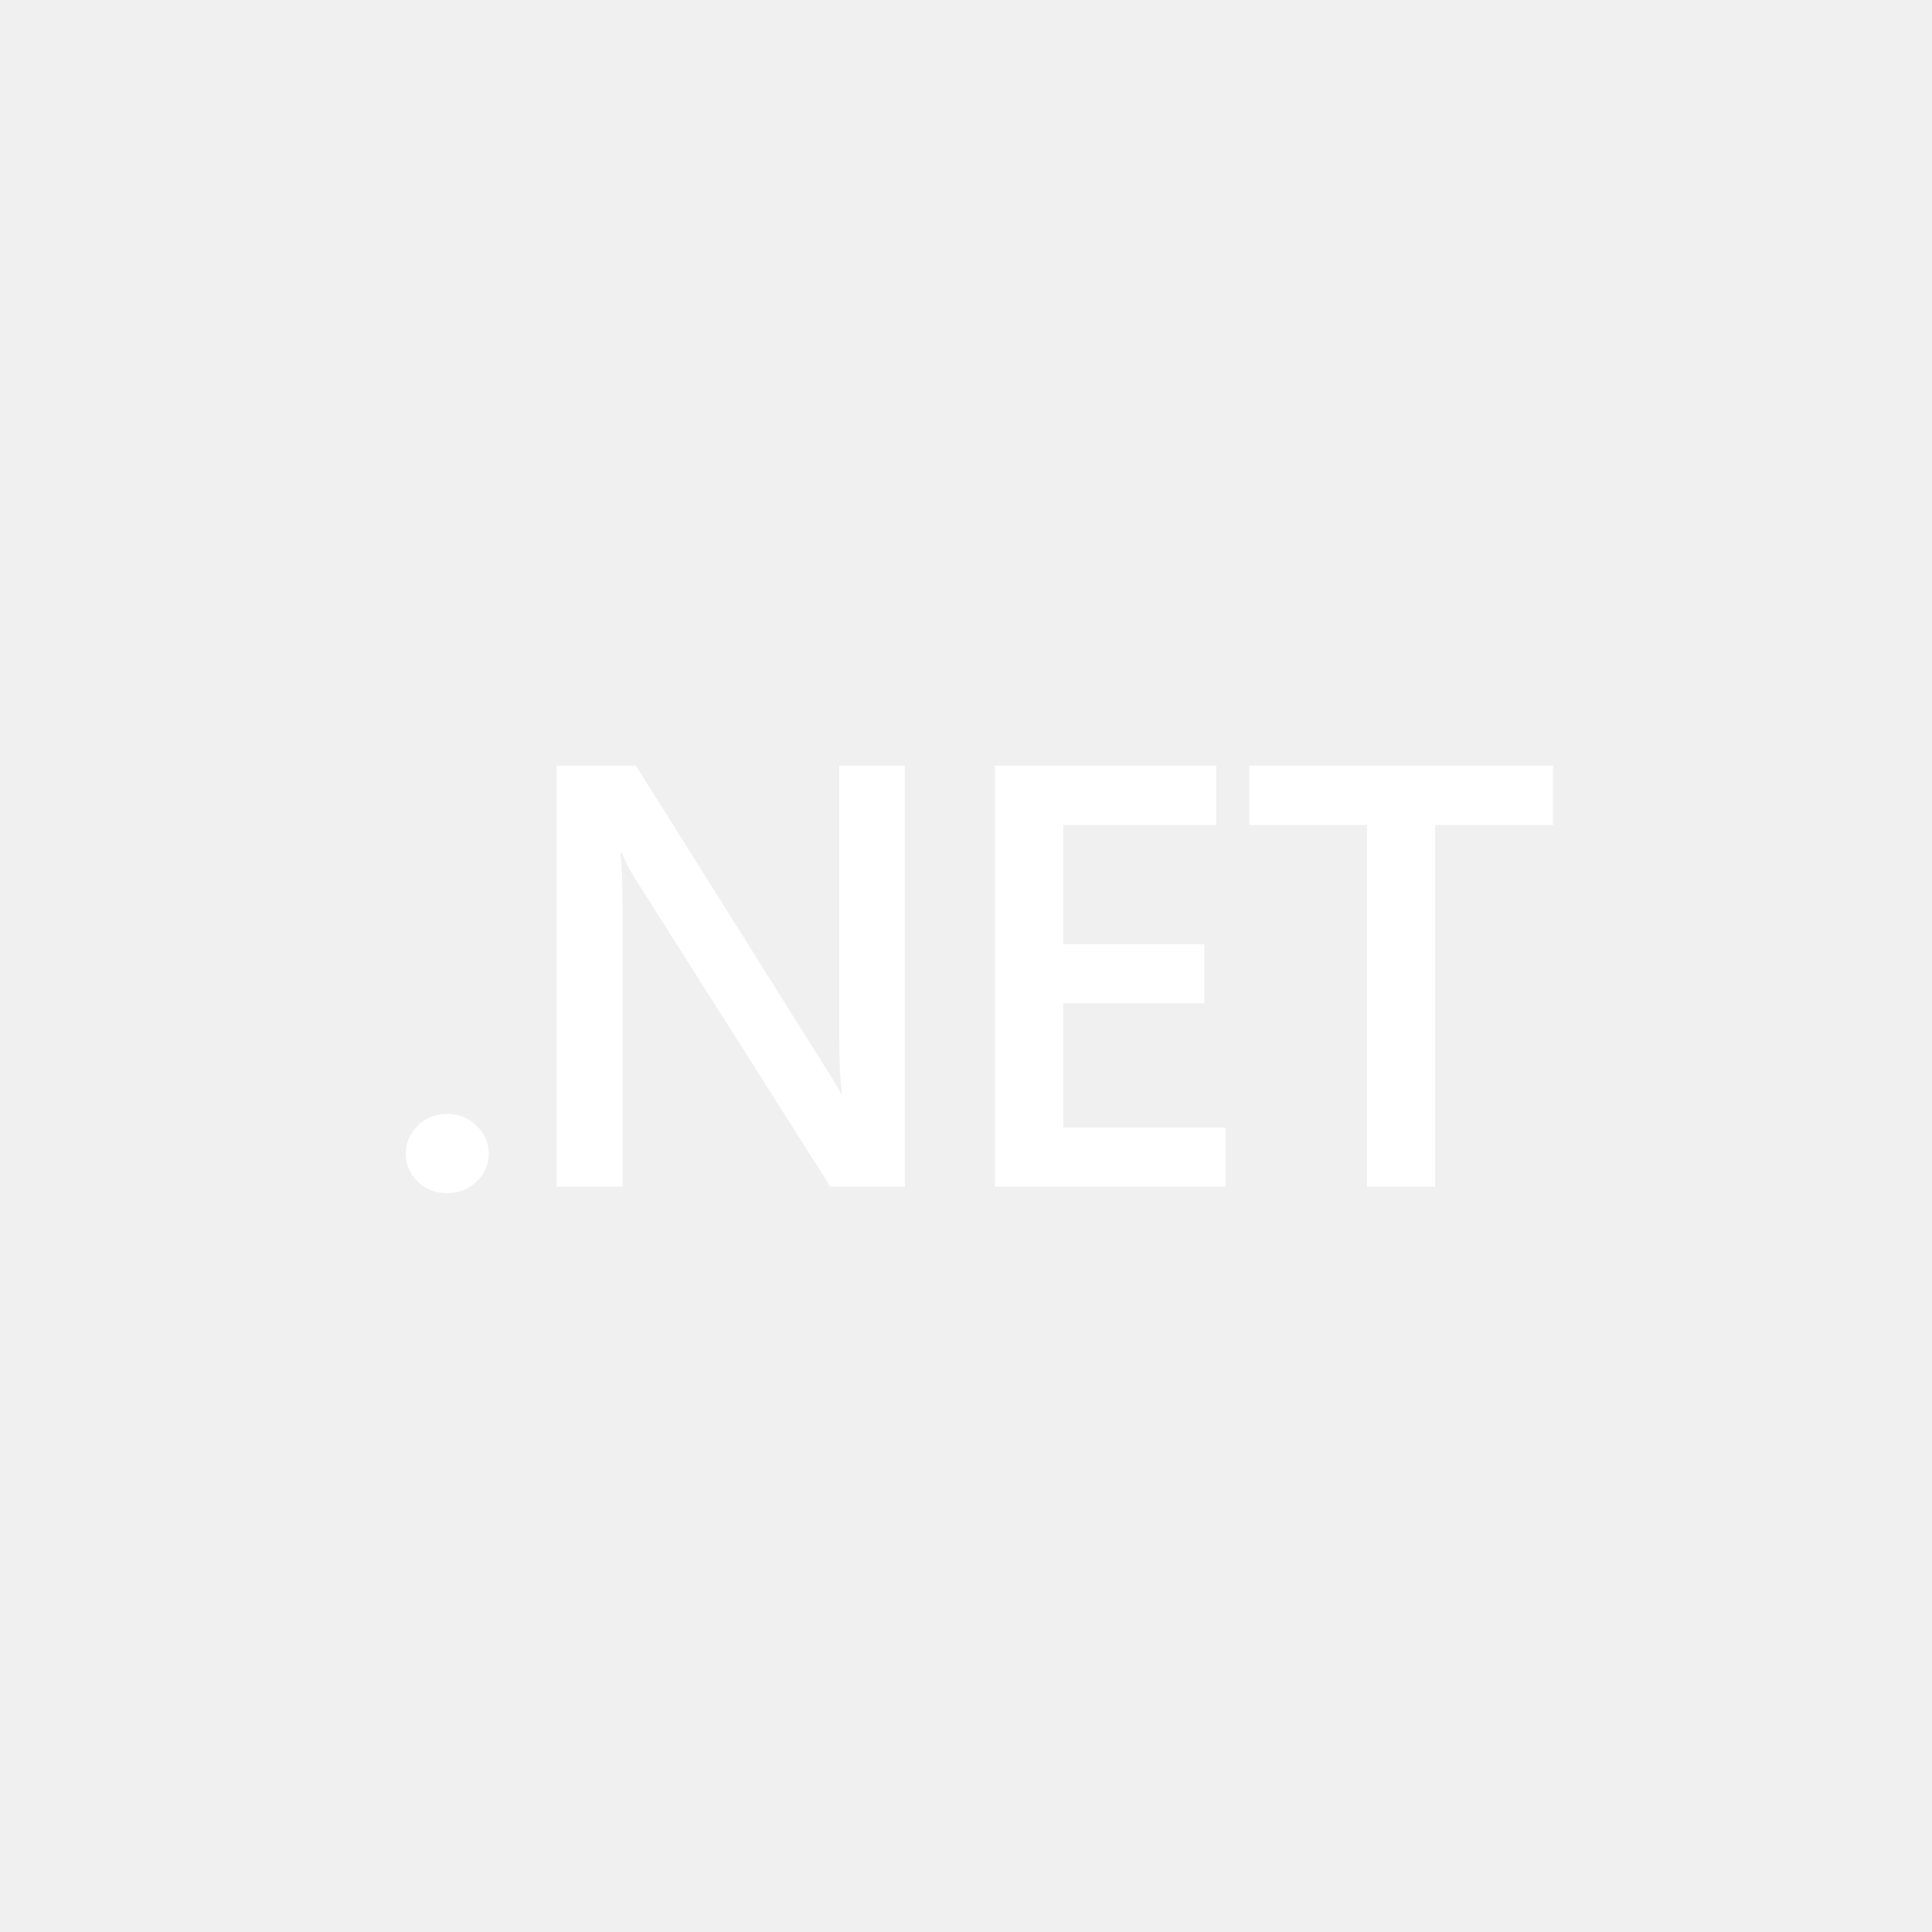
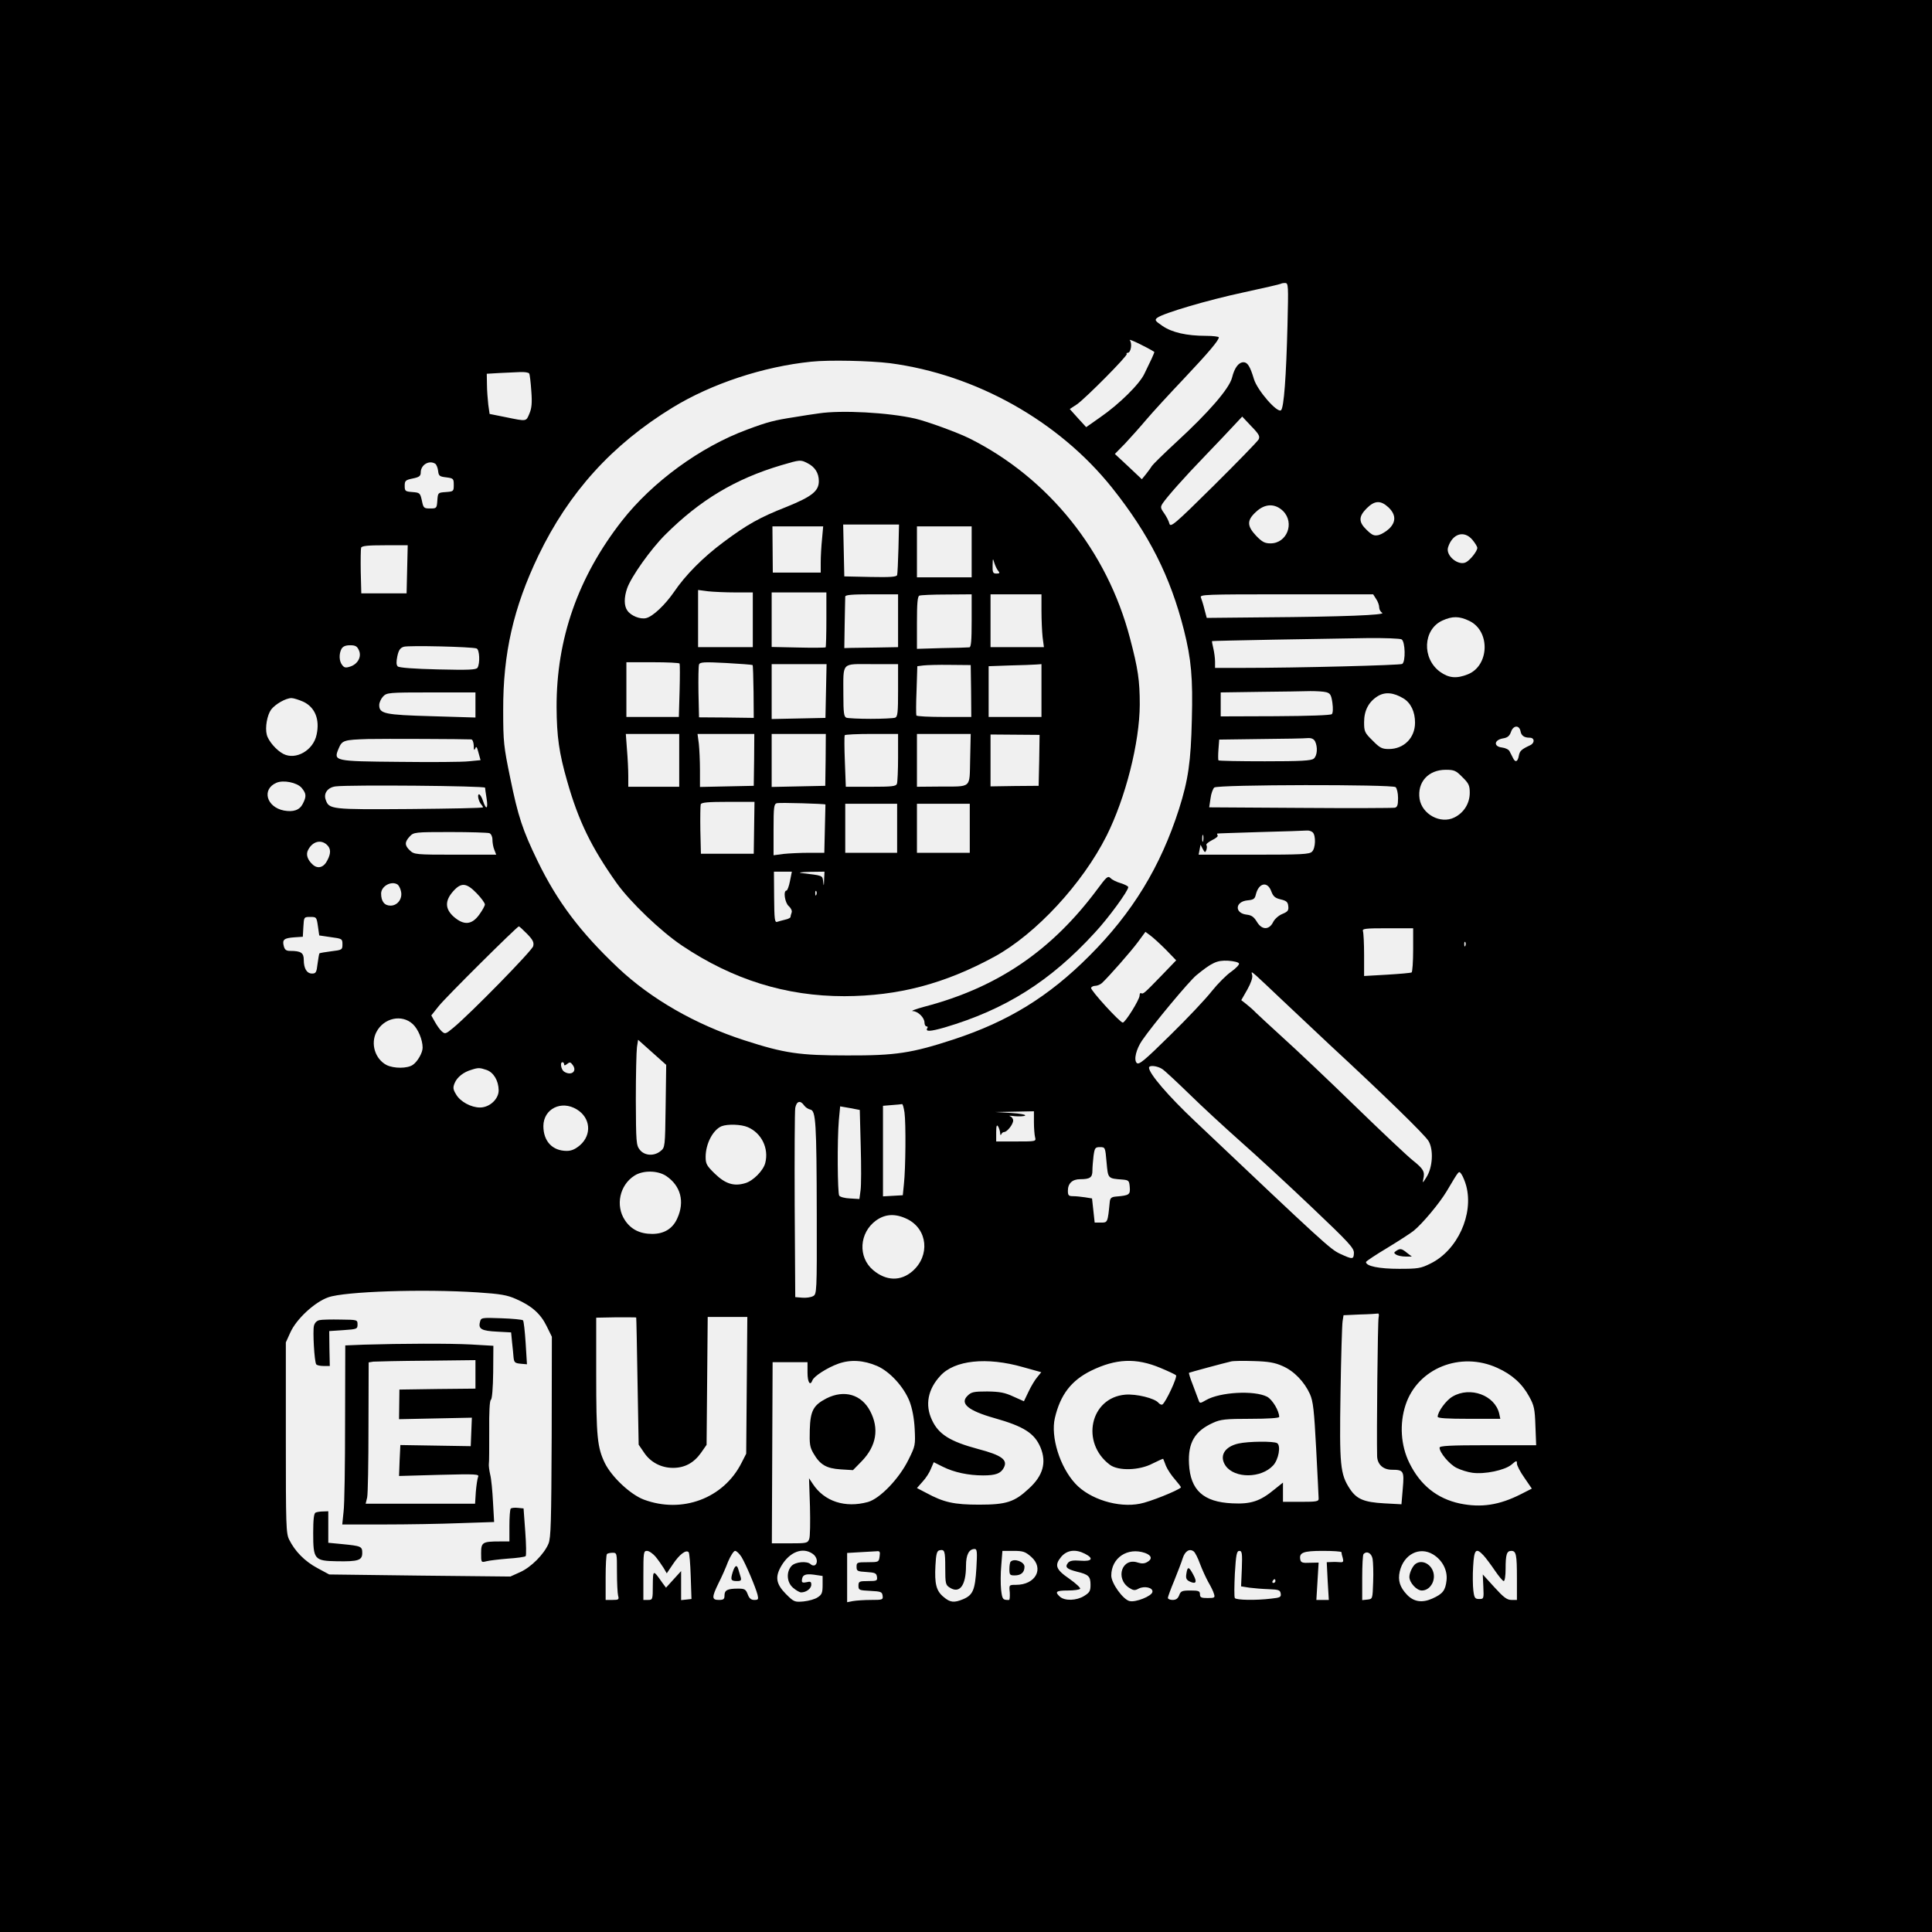
- <svg xmlns="http://www.w3.org/2000/svg" width="456" height="456" viewBox="0 0 456 456" version="1.1" xml:space="preserve" style="fill-rule:evenodd;clip-rule:evenodd;stroke-linejoin:round;stroke-miterlimit:2;">
-   <path d="m 105.5,281.609 c -2.703,0 -5.001,-0.9 -6.893,-2.702 -1.892,-1.848 -2.838,-4.042 -2.838,-6.582 0,-2.587 0.946,-4.804 2.838,-6.652 1.892,-1.848 4.19,-2.772 6.893,-2.772 2.748,0 5.068,0.924 6.96,2.772 1.937,1.848 2.906,4.064 2.906,6.652 0,2.54 -0.968,4.734 -2.906,6.582 -1.892,1.802 -4.212,2.702 -6.96,2.702 z" style="fill:#ffffff;fill-rule:nonzero;stroke-width:0.838" />
-   <path d="M 213.561,280.084 H 195.99 L 149.7,207.054 c -1.171,-1.848 -2.14,-3.765 -2.906,-5.751 h -0.406 c 0.361,2.125 0.541,6.675 0.541,13.65 v 65.132 h -15.543 v -99.36 h 18.719 l 44.737,71.298 c 1.892,2.957 3.109,4.989 3.649,6.098 h 0.27 c -0.45,-2.632 -0.676,-7.09 -0.676,-13.373 v -64.023 h 15.476 z" style="fill:#ffffff;fill-rule:nonzero;stroke-width:0.838" />
-   <path d="m 289.251,280.084 h -54.401 v -99.36 h 52.238 v 13.997 h -36.154 v 28.131 h 33.316 v 13.927 h -33.316 v 29.378 h 38.316 z" style="fill:#ffffff;fill-rule:nonzero;stroke-width:0.838" />
-   <path d="M 366.565,194.721 H 338.722 v 85.363 h -16.084 v -85.363 h -27.775 v -13.997 h 71.701 z" style="fill:#ffffff;fill-rule:nonzero;stroke-width:0.838" />
+ <svg xmlns="http://www.w3.org/2000/svg" version="1.0" width="1365.333" height="1365.333" viewBox="0 0 1024 1024">
+   <path d="M0 512v512h1024V0H0zm682.4-339.8c-.7 27.8-1.9 43.7-3.4 45.2-1.9 1.8-12.6-10.5-14.4-16.5-2-6.7-3.4-8.9-5.5-8.9-2.6 0-4.8 2.9-6.1 8.2-1.5 5.8-12.4 18.4-29.6 34.2-6.5 6-12.3 11.7-12.9 12.6-.5.9-2 2.9-3.1 4.3l-2.2 2.7-7.1-6.7-7.2-6.7 5.4-5.5c2.9-3.1 8-8.8 11.2-12.6 3.3-3.9 12.2-13.6 19.8-21.6 13.4-14.2 18.7-20.5 18.7-22.1 0-.4-3.1-.8-6.8-.8-10.3 0-18-1.8-23-5.2-4.1-2.8-4.3-3.2-2.8-4.4 3.5-2.5 26.5-9.3 45.6-13.4 10.7-2.3 19.7-4.4 19.9-4.6s1.2-.4 2.2-.4c1.8 0 1.8 1.2 1.3 22.2m-70.6 14.3c.1.1-.5 1.7-1.4 3.6s-2.6 5.4-3.8 7.9c-2.5 5.5-13.5 16.3-23.5 23.2l-7.4 5.2-4.4-4.8-4.3-4.8 3.8-2.5c4.6-3.2 27.2-26 26.4-26.7-.3-.3-.1-.6.5-.6 1.7 0 2.5-5 1.1-6.7-.8-1.1 9.2 3.8 13 6.2m-140.1 6c45.5 6 89.4 30.6 117.7 66 19.6 24.6 30.9 47 38.1 75.4 3.9 15.5 4.8 25.5 4.2 47.5-.5 22.2-1.9 32-6.8 47.4-9.8 30.6-24.7 55-47.4 77.7-21.6 21.7-43.1 34.9-72 44.4-22.3 7.3-30.8 8.6-56.5 8.5-25.2 0-33.1-1.1-54.4-8-26-8.4-49.5-21.9-67-38.4-20-18.9-32.2-35.1-42.6-56.5-8-16.5-10.4-23.7-14.6-44.3-3.4-16.5-3.7-18.9-3.7-35.7-.1-30.1 5.4-54.4 18.7-82.1 16.1-33.4 38.9-58.7 71.1-78.4 20.6-12.6 48-21.7 73.5-24.3 9.5-1 31.2-.5 41.7.8M280.5 198c.3.5.8 4.7 1.1 9.2.5 6.4.2 9.2-1 12-1.8 4.3-1.3 4.2-12.6 1.9l-8.5-1.7-.7-4.9c-.3-2.8-.7-7.6-.7-10.7l-.1-5.7 6.8-.4c3.7-.2 8.6-.4 10.9-.5s4.5.2 4.8.8m386.6 34.9c-.6 1.1-11.3 12.1-23.8 24.5-20.9 20.7-22.9 22.3-23.5 20.1-.3-1.3-1.6-3.8-2.8-5.5-2-2.8-2-3.3-.7-5.3 2.4-3.5 11.1-13.4 22.6-25.3 5.8-6 12.6-13.2 15-15.8l4.5-4.8 4.8 5.1c4.1 4.2 4.7 5.4 3.9 7m-436.4 12.9c.6.4 1.3 2.1 1.5 3.7.3 2.7.7 3.1 4.3 3.5 3.8.5 4 .7 4 4 0 3.4-.1 3.5-4.2 3.8-4.2.3-4.2.3-4.5 4.5-.3 4.1-.4 4.2-3.8 4.2-3.3 0-3.6-.2-4.4-4.2-.9-4-1.1-4.2-5-4.5-3.8-.3-4.1-.5-4.1-3.3 0-2.7.4-3.1 4.3-3.9 3.4-.7 4.2-1.3 4.2-3.2 0-4 4.4-6.7 7.7-4.6m505.2 23.1c4 3.8 4.1 7.7.4 11.3-1.6 1.5-4.1 3-5.6 3.4-2.4.5-3.4.1-6.3-2.7-4.4-4.2-4.4-7.1 0-11.5 4.2-4.2 7.4-4.3 11.5-.5m-55.8 2c6.2 6.3 2 17.1-6.7 17.1-3 0-4.4-.7-7.6-4-4.9-5.2-5-8.2-.2-12.6 4.8-4.6 10.2-4.7 14.5-.5m100.3 15.2c1.4 1.7 2.6 3.6 2.6 4.3 0 1.7-3.7 6.4-6 7.6-4 2.1-10.9-3.5-9.5-7.9 2.3-7.3 8.5-9.2 12.9-4m-564.6 15.6-.3 12.8h-24l-.3-11.4c-.1-6.3 0-12.1.2-12.8.4-1 3.6-1.3 12.6-1.3h12.1zm513.6 15.8c.9 1.3 1.6 3.3 1.6 4.4s.7 2.4 1.6 2.9c2.1 1.2-21.1 2.1-62.5 2.4l-30.5.3-1.2-4.5c-.6-2.5-1.5-5.3-1.9-6.3-.7-1.6 1.9-1.7 45.3-1.7h46zm49.4 11.6c11.2 5.4 10.6 23.7-.8 28.3-6 2.4-10.1 2-14.7-1.3-9.8-7.1-9.1-22.5 1.2-27.2 5.3-2.4 8.9-2.4 14.3.2m-35.9 9.8c1.9 1.2 2.2 11.8.3 13-1.2.7-55.2 2.1-84.9 2.1H644v-3.3c0-1.7-.4-4.9-.9-7-.5-2-.8-3.8-.7-3.9.1-.2 59.5-1.3 82.1-1.6 9.4-.1 17.7.2 18.4.7m-552.7 5.7c1.6 3.4-.5 7.4-4.6 8.7-2.4.8-3.2.6-4.3-.9-1.6-2.1-1.7-5.8-.3-8.5.8-1.3 2.1-1.9 4.6-1.9 2.7 0 3.7.5 4.6 2.6m62.4-.9c1.6.6 1.9 7.9.5 10.2-.7 1.1-4.5 1.3-21 .9-12.8-.3-20.6-.9-21.3-1.6-.8-.8-.8-2.5-.2-5.4.7-3.2 1.5-4.4 3.4-5 2.6-.8 36.2 0 38.6.9M703 366.9c2.1.6 2.6 1.5 3.2 5.6.4 3 .3 5.4-.3 6s-12.1 1-29.9 1.1l-29 .1V367l20.8-.3c11.4-.1 23.4-.3 26.7-.4 3.3 0 7.1.2 8.5.6m-451 6.8v6.6l-23.2-.7c-24.9-.7-27.8-1.3-27.8-5.9 0-1.3.9-3.3 2-4.5 2-2.1 2.7-2.2 25.5-2.2H252zm491.9-3.5c3.9 2.4 6.1 7.1 6.1 12.8 0 8.1-5.9 14-13.9 14-3.6 0-4.8-.6-8.6-4.5-4.2-4.1-4.5-4.8-4.5-9.7q0-9.3 7.2-13.8c3.9-2.4 8.4-2 13.7 1.2m-583.2 1.7c6.2 2.9 8.9 9.3 7.1 17.5-1.7 8.3-11 13.6-17.6 10.2-3.7-1.9-8-6.9-8.8-10.2-1-3.8.2-10.4 2.3-13.3 2.2-2.9 7.8-6.1 10.8-6.1 1.1 0 3.9.9 6.2 1.9m645.2 15.6c.4 2.4 1.9 3.5 4.9 3.5 2.6 0 2.8 2.8.2 4-4.7 2.2-5.5 3-6 5.6-.6 3.3-1.9 3.7-3.1 1.1-.5-.9-1.3-2.5-1.8-3.5-.4-.9-2.2-1.8-4-2-4.5-.5-4.3-3.9.3-4.8 2.7-.4 3.7-1.3 4.5-3.6 1.2-3.4 4.3-3.6 5-.3m-556.1 4.4c.7.1 1.2 1.5 1.3 3.3 0 2.4.2 2.8.8 1.5.5-1.4.9-.9 1.7 2.2l1.1 4-6.2.6c-3.4.4-20 .5-36.8.3-34.9-.3-35-.4-32.2-7.1 1.8-4.3 2.7-4.6 15.5-5 8.4-.2 51.4 0 54.8.2m447.2 1c1.5 3 1.2 7.7-.7 9.2-1.3 1.1-6.8 1.4-25.9 1.4-13.3 0-24.4-.2-24.6-.5s-.2-2.9 0-5.7l.4-5.3 22.1-.3c12.2-.1 23.4-.3 24.9-.5 1.8-.1 3.1.4 3.8 1.7m78.1 19c3.4 3.3 3.9 4.5 3.9 8.3 0 5.6-3.1 10.6-8.2 13.1-7.3 3.6-17.1-1.7-18.4-9.9-1.3-8.8 4.6-15.4 13.9-15.4 4.4 0 5.4.4 8.8 3.9m-615.3 5.6c2.6 3.1 2.7 4.6.7 8.5-1.7 3.4-5 4.5-10 3.6-9.3-1.8-11.9-11.3-4-14.7 3.6-1.6 10.8-.2 13.3 2.6m97.3 0c0 .5.4 3.1.8 5.7.9 5.6-.2 6.4-1.9 1.3-.6-1.9-1.6-3.5-2.1-3.5-1.1 0-.2 3.9 1.2 5.4.5.6.9 1.2.9 1.5 0 .4-17.4.7-38.8.9-42 .3-42.8.2-44.6-5-1.2-3.4 1.2-6.5 5.3-7 7.2-.9 79.1-.3 79.2.7m482.6-.3c.7.6 1.3 3.2 1.3 5.8 0 3.7-.4 4.8-1.7 5.1-1 .2-23.5.3-50.1.1l-48.3-.3.7-4.7c.3-2.6 1.3-5.2 2-5.8 2-1.6 94.3-1.7 96.1-.2m-43.9 24c1.7 1.7 1.5 8.4-.4 10.2-1.3 1.4-5.5 1.6-30.8 1.6h-29.3l.5-2.6.5-2.7 1.2 2.3c1.1 2 1.3 2 1.9.5.3-.9.4-2.1 0-2.6-.3-.5 1.1-1.6 3-2.6 1.9-.9 3.3-2 3-2.5-.3-.4-.4-.9-.2-1s10.4-.4 22.8-.8c12.4-.3 23.4-.7 24.6-.8 1.1-.1 2.5.3 3.2 1m-436.4.4c.9.4 1.6 1.8 1.6 3.4s.4 4 1 5.4l1 2.6h-21.7c-20.9 0-21.8-.1-24-2.2-2.9-2.7-2.9-4.5-.1-7.5 2.1-2.2 2.6-2.3 21.4-2.3 10.6 0 19.9.3 20.8.6m378.3 4.1c-.3 1-.5.4-.5-1.2 0-1.7.2-2.4.5-1.8.2.7.2 2.1 0 3m-464.5 2c2.2 2 2.3 4.5.3 8.3-1.9 3.8-5 4.7-7.7 2.3-2.8-2.5-3.8-5.4-2.5-7.8 2.3-4.5 6.7-5.7 9.9-2.8m37.5 21.1c.6.4 1.5 2 1.8 3.5 1 3.9-1.7 7.7-5.5 7.7-3.2 0-5-2.2-5-6.4 0-3.9 5.4-6.9 8.7-4.8m42 4.7c2.4 2.5 4.3 5.1 4.3 5.9 0 .7-1.4 3.2-3 5.4-3.9 5.4-8.1 5.8-13.5 1.1-4.6-4.1-4.8-8.4-.4-13.4 4.3-4.9 7.1-4.7 12.6 1m421.1-1.1c1 2.7 2 3.6 5 4.3s3.8 1.4 4 3.5c.3 2.3-.2 3-3.1 4.2-2 .8-4.1 2.7-4.9 4.3-2.1 4.3-6 4.3-8.6-.1-1.6-2.6-2.8-3.5-5.3-3.8-6.7-.7-6.4-7 .4-7.6 3.1-.3 3.8-.8 4.3-3 1.5-6.3 6.2-7.3 8.2-1.8m-505.3 18.5.7 4.9 6.1.9c6 .8 6.2.9 6.2 3.8s-.2 3-5.9 3.7c-3.2.4-6.1.9-6.3 1.1-.2.3-.6 2.7-1 5.6-.5 4.5-.9 5.1-2.9 5.1-2.8 0-4.4-2.7-4.4-7.3 0-3.7-1.5-4.7-7.2-4.7-2.1 0-2.9-.6-3.4-2.6-.9-3.4.2-4.2 5.6-4.6l4.5-.3.3-5.3c.3-5.2.3-5.2 3.7-5.2 3.2 0 3.3.1 4 4.9m110.9 4.1c3.1 3.2 3.7 4.5 3.2 6.5-.6 2.4-33.3 35.8-42.4 43.3-4 3.3-4.3 3.4-6.1 1.8-1-.9-2.6-3.2-3.6-5l-1.9-3.4 3.9-4.9c3.6-4.6 41.5-42.2 42.5-42.3.3 0 2.2 1.8 4.4 4m469.6 8.4c0 6.3-.4 11.7-.8 12-.5.3-6.4.8-13 1.2l-12.2.7v-11.1c0-6.1-.3-11.7-.6-12.6-.5-1.4 1-1.6 13-1.6H749zm-131 0 5.4 5.6-7.9 8.2c-9.2 9.5-9.6 9.8-10.7 9.2-.4-.3-.8.3-.8 1.3 0 2.1-7.6 14.3-8.9 14.3-1.5 0-17.2-17.2-16.8-18.4.2-.6 1.2-1.1 2.3-1.1 1 0 2.6-.7 3.5-1.5 3.9-3.7 15.5-16.9 19.1-21.8l3.9-5.3 2.7 2c1.5 1.1 5.2 4.5 8.2 7.5m158.7-2.2c-.3.8-.6.5-.6-.6-.1-1.1.2-1.7.5-1.3.3.3.4 1.2.1 1.9m-120 9.5c.2.6-1.6 2.5-4.1 4.3-2.5 1.7-7.1 6.3-10.3 10.3-3.1 4-13 14.5-22 23.3-13.9 13.7-16.6 15.9-17.8 14.8-1.7-1.7-.3-7.3 2.8-11.9 5.9-8.6 25-31.5 28.8-34.6 8.2-6.7 10.9-8 16.8-7.7 3 .2 5.6.8 5.8 1.5m22.3 18.8c5.8 5.5 17.3 16.3 25.5 24 29.6 27.4 50.6 47.9 52.6 51.2 2.8 4.5 2.3 14.1-1.1 19.3-2 3.2-2.1 3.3-1.6.8.9-3.8 0-5.3-5.5-9.7-2.7-2.1-16.5-15.1-30.6-28.8-14.2-13.8-31.4-30.1-38.3-36.3-6.9-6.3-13.4-12.3-14.5-13.4-1.1-1.2-3.3-3.1-4.8-4.3l-2.8-2.2 3.2-5.6c1.9-3.4 2.9-6.3 2.6-7.6-.6-2.1-.5-2 2.1.2 1.5 1.3 7.4 6.9 13.2 12.4m-460.2 13.3c2.8 2.6 5.2 8.3 5.2 12.5 0 2.7-2.7 7.4-5.2 9.1-2.9 2-10 2-13.9.1-6.1-3.2-8.6-11.3-5.4-17.5 3.9-7.5 13.5-9.6 19.3-4.2m134 43.5c-.3 21.6-.3 21.9-2.7 23.8-3.4 2.8-8.5 2.5-11-.7-1.9-2.4-2-4-2.1-26.5 0-13.1.3-25.7.6-27.9l.6-3.9 7.5 6.7 7.4 6.6zM299 564.1c0 .8.5.7 1.6-.2 1.4-1.1 1.8-1 2.9.5 2.6 3.4-.7 6-4.5 3.6-1.6-1-2.3-5-.9-5 .5 0 .9.5.9 1.1m317 2.5c1.4.9 7.9 7 14.5 13.4 6.6 6.5 18.8 17.7 27 25 8.3 7.3 25.2 22.9 37.6 34.7 19.8 18.8 22.6 21.8 22.5 24.4-.1 3.5-.7 3.5-7.4.4-5.1-2.4-8.3-5.3-76.9-70.3-14.1-13.3-24.3-25.2-24.3-28.3 0-1.5 4.4-1 7 .7m-358.1.5c3.7 1.3 6.3 5.6 6.4 10.7.1 4.6-4.7 9.2-9.9 9.2-4.7 0-10.5-3.1-12.7-7-1.6-2.6-1.7-3.6-.7-6 1.3-3.1 4.7-5.8 8.9-7 3.7-1.2 4.4-1.1 8 .1m168.3 18.8c.7 1 2.2 2 3.3 2.2 2.9.6 3.3 6.6 3.4 55.6.1 41.5 0 42.3-2 43.3-1.1.6-3.7 1-5.7.8l-3.7-.3-.3-48.5c-.1-26.7 0-50 .3-51.8.7-3.6 2.7-4.2 4.7-1.3m53.2 3.7c.8 5.8.6 29.8-.3 37.9l-.6 6-5.2.3-5.3.3v-48l4.8-.4c2.6-.2 5-.4 5.3-.5.4-.1.9 1.9 1.3 4.4M305.7 588c7.3 4.4 8.1 13.4 1.7 19-2.5 2.1-4.5 3-7 3-7.6 0-12.4-5.1-12.4-13.2.1-9.1 9.5-13.8 17.7-8.8m150.5 19.4c.3 10.5.3 21.1-.1 23.6l-.6 4.5-5-.3c-2.7-.1-5.3-.8-5.7-1.5-.9-1.4-1.1-29.4-.2-39.9l.7-7.4 5.2.9 5.2 1zm91.8-12.7c0 3.2.3 6.8.6 8 .6 2.3.5 2.3-10 2.3H528v-4.8c0-3.4.3-4.3 1-3.2.5.8 1 2.4 1.1 3.5 0 1.1.3 1.4.6.7.2-.6.9-1.2 1.5-1.2 1.6 0 4.8-4.1 4.8-6.1 0-1-.8-2-1.7-2.3-1-.3.1-.3 2.5 0 2.4.2 4.9.1 5.5-.3.7-.5-2.6-1.1-7.3-1.4l-8.5-.5 10.3-.2 10.2-.2zm-151.7 2.7c7.3 3.1 11.3 11.2 9.3 19-1 4-6.4 9.5-10.6 10.7-6 1.8-10.5.4-16.1-5-4.3-4.2-4.9-5.2-4.9-8.9 0-7 3.9-14.4 8.5-16.3 3.2-1.2 10.3-1 13.8.5M586.5 616c.8 8.8.6 8.6 8.5 9.2 3.3.3 3.5.6 3.8 4 .3 4-.2 4.4-7.3 5-2.4.2-3.1.8-3.3 2.8-1.1 11.1-1.1 11-4.7 11h-3.3l-.7-6.4-.7-6.4-3.7-.6c-2-.3-4.8-.6-6.3-.6-2.4 0-2.8-.4-2.8-2.9 0-3.9 2.4-6.1 6.5-6.1 5.2 0 6.5-.9 6.5-4.5 0-1.8.3-5.3.6-7.9.6-4.2.9-4.6 3.4-4.6 2.8 0 2.8.1 3.5 8m-233.4 7.3c7.7 5.2 9.9 13.6 5.9 22.4-2.4 5.5-7 8.3-13.3 8.3-6.5 0-11.3-2.4-14.5-7.3-5.1-7.7-2.8-18.6 5.1-23.6 4.5-2.9 12.3-2.8 16.8.2m424 5.1c4.1 15.2-4.6 34.3-18.9 41.3-5.2 2.6-6.7 2.8-16.7 2.8-10.5 0-17.5-1.4-17.5-3.6 0-.4 5.1-3.8 11.3-7.5 6.1-3.7 12.4-7.8 13.9-9 4.8-3.9 13.7-14.6 17.5-20.9 7.1-11.9 6.4-11.1 8-9 .7 1.1 1.8 3.7 2.4 5.9M481 646.2c10.7 5.4 12 19.3 2.7 27.5-6.3 5.5-14 5.3-20.9-.5-8.2-6.9-7.4-19.8 1.5-26.3 5-3.6 10.4-3.8 16.7-.7M253.2 685c12.1.8 15.6 1.4 20.3 3.5 8.3 3.6 13 7.8 16.2 14.3l2.8 5.7-.1 53c-.2 45.2-.4 53.6-1.7 56.7-2.3 5.5-9.2 12.5-15.1 15.1l-5.1 2.3-48-.5-48-.6-6.3-3.4c-6.7-3.6-11.8-8.8-14.9-15-1.7-3.3-1.8-7.3-1.8-54.1v-50.5l2.4-5.3c3.2-7.1 12.9-16.1 20.1-18.6 8.7-3.1 50.2-4.5 79.2-2.6m477.5 13.2c-.5 1.9-1.1 62.7-.8 73.5.1 4.5 3.2 7.3 7.9 7.3 6.2 0 6.5.7 5.7 10l-.7 8.3-9.2-.5c-10.6-.6-14.5-2.2-18.1-7.6-5.2-7.9-5.6-12.5-5-50.7.3-19.3.8-36.4 1.1-38.2l.5-3.2 8.7-.4c4.8-.1 9.1-.4 9.6-.5.4-.1.6.8.3 2m-393.5.1c.1.1.4 15.3.7 33.8l.6 33.6 2.8 4.1c3.4 5.2 9.1 8.2 15.4 8.2 6.2 0 11-2.6 14.8-7.9l3-4.3.3-33.9.3-33.9h21l-.3 36.2-.3 36.3-2.5 4.9c-9.5 18.8-31.5 27-51.8 19.4-7.1-2.7-16.9-11.9-20.6-19.3-4-8.3-4.6-13.9-4.6-47.1v-30l10.5-.2c5.8 0 10.6 0 10.7.1M464.9 724c6.7 2.9 14.2 11.1 17.2 18.8 1.4 3.7 2.4 8.8 2.7 14.5.4 8.6.4 9-3.3 16.4-4.9 10-15.1 20.6-21.5 22.4-12.1 3.3-23.1-.3-29.2-9.6l-2-3 .5 15c.2 8.2.1 16-.4 17.2-.8 2.2-1.4 2.3-10.3 2.3h-9.5l.2-48 .2-48H428v5.5c0 5.2 1.4 7.3 2.6 4.1.8-2.2 7.9-6.7 13.7-8.8 6.4-2.3 13.4-1.9 20.6 1.2m77.3.6 9.7 2.7-2.2 2.7c-1.2 1.4-3.3 4.9-4.6 7.7l-2.4 5-5.6-2.5c-4.5-2.1-7.2-2.6-13.8-2.7-7.3 0-8.5.3-10.5 2.3-4.2 4.1.4 7.9 14.2 11.8 15.6 4.4 21.3 8 24.5 15.6 3.3 8 1.3 15-6.2 21.8-7.6 7.1-11.9 8.5-26.3 8.5-13.4 0-18.8-1.2-28.2-6.3l-4.8-2.5 3-3.4c1.7-1.8 3.7-4.9 4.4-6.8l1.5-3.5 4.8 2.4c6 3 13.6 4.6 21.4 4.6 6.6 0 9.3-1 10.9-4 2.3-4.2-1-6.7-13.6-10-14.9-4-21-7.8-24.5-15.5-3.7-7.9-2.1-16.2 4.5-23.3 7.5-8.3 24.6-10.1 43.8-4.6m72.8.4c4.1 1.7 7.9 3.5 8.3 3.9.9.9-5.5 14.5-7.2 15.5-.5.3-1.4-.1-2.1-.9-2-2.4-11.7-4.8-17.6-4.3-18.6 1.6-23.8 25.5-8.1 37.2 4.5 3.3 15.6 3 22.6-.7 3-1.5 5.5-2.6 5.6-2.5.1.2.8 1.9 1.5 3.8.8 1.9 3 5.2 4.9 7.3 1.8 2.1 3.2 3.9 3 4.1-1.7 1.7-16.7 7.7-21.7 8.6-11.5 2.3-26.7-2.4-34.3-10.7-8.2-8.9-13.1-24.8-10.8-34.7 2.9-12.4 8.7-19.9 19.2-25.1 13.1-6.4 23.8-6.9 36.7-1.5m64.7-1c6.1 2.6 11.6 8.3 14.6 14.9 1.7 3.9 2.2 8.3 3.3 29.1.7 13.5 1.3 25.3 1.3 26.2.1 1.6-1 1.8-9.4 1.8H680v-10.2l-4.5 3.6c-7.6 6.3-12.5 7.9-22.4 7.4-15.3-.7-22.2-7-22.9-20.9-.6-11.2 3-17.4 12.8-21.8 3.9-1.8 6.6-2.1 19.8-2.1 9.2 0 15.2-.4 15.2-1 0-3.2-3.6-9.2-6.4-10.7-6.8-3.5-25-2.5-32.4 1.8-3.1 1.8-3.3 1.8-3.9.1-.3-.9-1.7-4.5-3-8-1.4-3.5-2.3-6.4-2.1-6.6.3-.2 18.7-5.2 22.3-6 1.1-.3 6.5-.4 12-.2 7.7.2 11.2.8 15.2 2.6m113.9 1c7.8 3.5 13.2 8.4 16.9 15.2 2.6 4.7 3 6.5 3.3 15.5l.4 10.3h-25.6c-20 0-25.6.3-25.6 1.3 0 2.6 5.2 8.8 9 10.7 2.2 1.1 6 2.3 8.4 2.6 6.4.9 17.1-1.3 20.7-4.3 2.7-2.3 2.9-2.3 2.9-.6 0 1.1 1.8 4.5 4 7.6l3.9 5.7-5.7 2.9c-11.6 5.9-21.2 7.3-32.4 5-12.1-2.6-21-9.7-26.8-21.5-4.6-9.3-5.3-20.8-2-30.8 6.4-19.4 29.1-28.5 48.6-19.6M501 831c0 8.2.2 9.1 2.3 10.4 5.3 3.5 8.7-1 8.7-11.5 0-5.9 1.6-8.9 4.6-8.9 1.3 0 1.4 1.6.9 10.2-.7 11.5-1.8 14.2-7 16.4-4.8 2-6.9 1.8-10.4-1.2-3.9-3.2-4.8-7-4.3-16.6.3-6.1.8-7.8 2.1-8.1 2.8-.6 3.1.2 3.1 9.3m135-2.2c1.2 3.2 3.2 7.5 4.4 9.7 1.3 2.2 2.7 5 3 6.2.7 2.1.4 2.3-3.3 2.3-3.4 0-4.1-.3-4.1-2s-.7-2-5-2c-4.5 0-5.2.3-6 2.5-.7 1.8-1.7 2.5-3.5 2.5-1.4 0-2.5-.5-2.5-1.1 0-.5 1.5-4.7 3.4-9.2 1.8-4.5 3.9-9.9 4.5-11.9 1.2-3.7 3.6-5.2 5.8-3.5.7.5 2.2 3.4 3.3 6.5M347.4 825c1.4 1.7 3.3 4.4 4.3 6l1.7 2.9 3.3-4.9c3.4-5.1 6.9-7.8 8.3-6.3.4.4.9 6.2 1.1 12.8l.4 12-2.7.3-2.8.3v-15.4l-4 4.4-4 4.4-1.8-2.4c-5.1-7.3-5.1-7.3-5.2 1.1 0 7.6-.1 7.8-2.5 7.8H341v-13c0-12.1.1-13 1.9-13 1.1 0 3.1 1.4 4.5 3m45.6.2c2.3 3.8 7.5 16.1 8.5 20 .6 2.5.4 2.8-1.7 2.8-1.7 0-2.7-.8-3.5-3-1-2.6-1.6-3-5.1-3-5.6 0-7.2.8-7.2 3.6 0 2-.5 2.4-3 2.4-3.8 0-3.8-1.4-.2-8.8 1.6-3.1 3.9-8.3 5.1-11.5 1.3-3.1 3-5.7 3.7-5.7.8 0 2.3 1.5 3.4 3.2m37.8-1.6c2.3 1.6 2.9 4.8 1.1 6-.6.3-1.6.1-2.2-.5-1.9-1.9-8.2-1.3-10.2.9-2.9 3.2-2.5 8.8.9 11.6 1.5 1.3 3.4 2.4 4.2 2.4 2.7 0 5.4-2 5.4-4.1 0-1.6-.5-1.8-2.5-1.3-1.8.4-2.5.2-2.5-.7.1-3.1 1.6-3.9 6.3-3.3l4.7.7v4.8c0 4.1-.4 5.1-2.6 6.5-1.4 1-4.7 1.9-7.5 2.2-4.7.4-5.1.3-9.4-4-5.2-5.3-5.8-9-2.4-14.8 4.4-7.5 11.4-10.2 16.7-6.4m35.4 1.4c-.4 2.9-.5 3-6.3 3-5.6 0-5.9.1-5.9 2.4s.4 2.5 5.3 2.8c4.5.3 5.2.6 5.5 2.5.3 2.1 0 2.3-4.7 2.3s-5.1.2-5.1 2.5.4 2.4 6.3 2.7c5.6.3 6.2.5 6.5 2.5.3 2.2 0 2.3-6.1 2.3-3.5 0-7.9.3-9.6.6l-3.1.6v-26.1l6.8-.4c3.7-.2 7.6-.4 8.8-.5 1.7-.2 2 .2 1.6 2.8m80.3.1c7.1 6.2 2.4 14.9-8 14.9-3.7 0-3.7 0-3.3 4 .1 2.2 0 4-.4 4-3.3.1-3.6-.3-4.2-5.4-.3-3-.3-8.8.1-13l.6-7.6h5.8c5.1 0 6.3.4 9.4 3.1m28.5-1.6c4.9 2.5 3.8 4.2-2.3 3.7-4-.3-5.6 0-6.6 1.1-1.8 2.3-.8 3.3 4.6 4.7 6.3 1.5 7.3 2.5 7.3 7 0 3.3-.5 4.1-3.4 5.9-4 2.5-10.2 2.7-12.8.4-2.9-2.6-2.1-3.3 4.1-3.3 3.3 0 6.2-.4 6.6-.9.3-.5-2.3-2.9-5.7-5.3-7.3-5-8-7.2-4.3-11.7 3.1-3.6 7.6-4.1 12.5-1.6m31.9-.4c3.6 1.3 4 3.3 1 4.9-1.4.8-2.9.8-4.8.2-8.4-2.9-12.2 8.4-4.6 13.4 2.2 1.4 3 1.5 5 .4 3.1-1.6 7.8-.5 7.3 1.8-.4 2.2-8.9 5.6-12.1 4.8-3.5-.8-9.7-9.5-9.7-13.5 0-9.4 8.6-15.2 17.9-12m51.3 8.3-.4 9.4 4.4.7c2.3.3 7 .7 10.3.8 5.3.2 6 .5 6.3 2.3.3 1.9-.3 2.2-5 2.7-8.2 1-18.6.8-19.3-.3-.4-.6-.3-6.5 0-13 .6-10.1 1-12 2.4-12s1.6 1.3 1.3 9.4m52.8-8.7c0 .5.3 1.9.7 3.1.5 1.9.2 2.3-1.3 2.2-1-.1-3.1-.2-4.6-.1l-2.6.1.5 10 .6 10h-6.6l.6-9.9.6-9.9-4.7.1c-3.7.2-4.7-.1-5-1.6-.8-3.8 1.5-4.7 11.9-4.7 5.5 0 9.9.3 9.9.7m48.6 1.2c4.9 3 7.7 8.4 7.1 13.7-.6 5.4-2 7.2-7.6 9.7-5.4 2.4-9.8 1.7-13.4-2.1-3.7-3.9-4.9-7.5-3.8-12.3 2.1-9.1 10.5-13.4 17.7-9m26.7.5c1.2 1.3 3.9 4.9 6 8s4.2 5.6 4.7 5.6c.6 0 1-2.9 1-6.4 0-7.7.6-9.6 3-9.6 2.6 0 3 1.9 3 14.6V848h-2.9c-2.4 0-4.2-1.4-9.1-6.8l-6.1-6.7.3 6.5c.3 6.4.2 6.5-2.2 6.5-2.2 0-2.6-.5-3.1-4.5-.3-2.5-.4-8.2-.1-12.8.5-9 1.5-10.1 5.5-5.8M327 833.2c0 5.7.3 11.3.6 12.5.6 2.1.3 2.3-3 2.3H321v-11.8c0-6.5.3-12.2.7-12.5.3-.4 1.7-.7 3-.7 2.3 0 2.3.2 2.3 10.2m400.5-7c.3 1.8.5 7.3.3 12.3-.3 9-.3 9-3 9.3l-2.8.3v-11.9c0-6.5.3-12.2.7-12.5 1.8-1.9 4.2-.5 4.8 2.5M676 838c0 .5-.5 1-1.1 1-.5 0-.7-.5-.4-1 .3-.6.8-1 1.1-1 .2 0 .4.4.4 1" />
+   <path d="M434 219.1c-3 .4-8.9 1.3-13 2-10.4 1.6-14.1 2.5-25 6.6-24.7 9.1-50.2 27.7-66.4 48.4-23.2 29.7-34.7 62.5-34.6 98.7.1 15.6 1.3 24.2 5.6 39.2 6 21.1 12.8 35.1 26.2 54 7.2 10.1 23.5 25.7 34.7 33.2 27 18.1 55.1 26.8 86 26.8 28.6-.1 53.1-6.5 79.7-21 22-12.1 46.5-38.6 59.3-64 10.1-20.2 17.5-49.4 17.6-69.5 0-12.8-.9-19-5.2-35.3-12.1-46.2-43.2-84.8-84.8-105.7-6.6-3.3-22.6-9.1-28.9-10.6-14.4-3.3-39.3-4.6-51.2-2.8m-6 26.4c4 2 6 5.3 6 9.5 0 5.3-3.7 8.2-17 13.6-14.5 5.7-21 9.4-33.5 18.7-11 8.2-20.2 17.5-26.3 26.5-4.7 6.8-11.1 12.9-14.7 13.8-3.1.8-8.1-1.2-10-4-1.8-2.5-1.8-6.9-.1-11.8 2.2-6.2 12.5-20.7 20.1-28.3 18.5-18.5 37.3-29.7 61.5-36.9 10.2-3 10.3-3 14-1.1m48.2 45.2c-.2 7.1-.5 13.4-.7 14.1-.4 1-3.7 1.2-14.2 1l-13.8-.3-.3-13.8-.3-13.7h29.6zm-40.5-5c-.4 3.8-.7 9.3-.7 12.3v5.5h-25.4l-.1-12.3-.1-12.2h26.9zm79.3 6.8V306h-29v-27h29zm14.1 10.1c.9 1.1.8 1.4-1 1.4s-2.1-.6-2-4.3c.1-3.9.1-4 .9-1.4.5 1.6 1.4 3.5 2.1 4.3M389.8 314h9.2v29h-29v-30.3l5.3.7c2.8.3 9.4.6 14.5.6m48.2 14.3c0 7.9-.2 14.6-.4 14.8s-6.8.3-14.5.1l-14.1-.3V314h29zm38 .7v14l-11 .2c-6 .1-12.5.2-14.2.2l-3.3.1.2-13c.1-7.2.3-13.6.3-14.3 0-.9 3.5-1.2 14-1.2h14zm39 0c0 10.5-.3 14-1.2 14.1-.7.1-7.3.3-14.5.4l-13.3.4V330c0-10.1.3-14 1.3-14.3.6-.3 7.2-.6 14.5-.6l13.2-.1zm37-5.3c0 4.9.3 11.2.6 14l.7 5.3H525v-28h27zm-191.8 28c.2.5.2 7 0 14.5l-.4 13.8H332v-29h13.9c7.7 0 14.1.3 14.3.7m38.7.8c.2.2.4 6.6.5 14.2l.1 13.8-14.5-.2-14.5-.1-.3-13.3c-.1-7.3 0-13.9.3-14.7.5-1.3 2.8-1.4 14.3-.8 7.5.4 13.8.9 14.1 1.1m38.9 13.7-.3 14.3-14.2.3-14.3.3V352h29.1zm38.2-.3c0 11.7-.2 14-1.6 14.5-.9.3-6.7.6-12.9.6s-12-.3-12.9-.6c-1.3-.5-1.6-2.6-1.6-12.3 0-17.5-1.3-16.1 15.1-16.1H476zm38.7.3.1 13.8h-14.3c-7.9 0-14.6-.3-14.8-.8-.2-.4-.2-6.4.1-13.4l.4-12.7 3.2-.4c1.7-.2 8-.4 14.1-.3l11 .1zm37.3-.2v14h-28v-26.9l11.3-.4c6.1-.1 12.4-.4 14-.5l2.7-.2zm-192 37v14h-27v-5.8c0-3.1-.3-9.4-.7-14l-.6-8.2H360zm39.7-.3-.2 13.8-14.2.3-14.3.3v-8.8c0-4.9-.3-11.2-.6-14.1l-.7-5.2h30.1zm37.9 0-.2 13.8-14.2.3-14.2.3V389h28.7zm38.4-1.3c0 6.8-.3 13.1-.6 14-.5 1.4-2.7 1.6-13.9 1.6h-13.2l-.5-13.3c-.3-7.2-.3-13.5-.1-14 .2-.4 6.7-.7 14.4-.7H476zm38.2 1c-.4 15.8 1.2 14.4-16.4 14.5l-11.8.1v-28h28.5zm36.6.6-.3 13.5-12.7.1-12.8.2v-27.5l13 .1 13 .1zm-151.1 35.7-.2 13.8h-28l-.3-12.4c-.1-6.9 0-13.1.2-13.8.4-1 3.9-1.3 14.5-1.3h14zm37.8-12.3s-.1 5.8-.3 12.8l-.3 12.8h-8.2c-4.5 0-10.6.3-13.4.6l-5.3.7v-13.6c0-12.1.2-13.6 1.8-14 1.4-.4 25.7.3 25.7.7m38 12.6v13H448v-26h27.5zm38.5 0v13h-28v-26h28zm-95.3 28c-.5 2.7-1.4 5-1.8 5-1.9 0-.9 6.6 1.2 8.3 1.2 1.1 1.8 2.5 1.5 3.3-.3.9-.6 1.9-.6 2.4 0 .4-1.2 1.1-2.7 1.4-1.6.4-3.5.9-4.4 1.2-1.3.4-1.5-1.3-1.6-13.1l-.1-13.5h9.5zm18.1-.8c-.1 3.6-.2 3.8-.5 1.1-.4-3.4 0-3.2-11.8-4.6-1.6-.2.5-.5 4.8-.6l7.7-.1zm-4.1 8c-.3.8-.6.5-.6-.6-.1-1.1.2-1.7.5-1.3.3.3.4 1.2.1 1.9" />
+   <path d="M581.7 471.2c-24.2 32.6-53 52.2-91.5 62.3-4.8 1.3-7.7 2.4-6.4 2.4 2.8.1 6.2 3.5 6.2 6.1 0 1.1.5 2 1.1 2 .5 0 .8.4.4.9-1.2 2 1.4 1.9 9.1-.3 32.2-9.5 56.1-24.5 79.7-50.3 7.1-7.6 17.7-22.1 17.7-24.1 0-.5-1.8-1.4-4-2.1-2.1-.6-4.6-1.8-5.4-2.7-1.4-1.3-2.1-.7-6.9 5.8M740 663c-1.3.9-1.3 1.1 0 2 .8.5 3 1 4.9 1h3.4l-2.6-2c-2.8-2.3-3.6-2.4-5.7-1m-485.6 37.7c-1 3.7.9 4.7 9.1 5.1l7.4.4.5 5.2c.3 2.8.7 6.4.8 8.1.3 2.6.7 3 3.7 3.3l3.4.3-.7-11.3c-.4-6.2-1-11.6-1.4-12s-5.6-.9-11.5-1.1c-10.6-.4-10.8-.3-11.3 2m-85.1-1c-1.4.3-2.5 1.4-2.9 3-.7 2.7.2 18.9 1.2 20.4.3.5 2 .9 3.8.9h3.4l-.2-9.3-.1-9.2 7.5-.5c7.2-.5 7.5-.6 7.5-3 0-2.5-.1-2.5-9-2.6-4.9-.1-10 0-11.2.3m23.5 13-9.8.4-.1 40.7c0 22.4-.3 43.7-.8 47.4l-.7 6.8h22.1c12.2 0 30.3-.3 40.3-.7l18.1-.6-.6-10.6c-.3-5.8-.9-12.4-1.5-14.6-.5-2.2-.8-4.7-.7-5.5.2-.8.2-8.7.2-17.5-.1-10.1.2-16.2.9-16.6.6-.4 1.1-6.2 1.2-14.6l.1-14-11.9-.7c-11.5-.6-36.7-.5-56.8.1m59.2 15.7v7.6l-20.2.2-20.1.3-.1 7.9-.1 7.8 19.3-.4 19.3-.4-.3 7.5-.3 7.6-18.7-.3-18.6-.3-.4 8.2-.3 8.2 21.3-.6c19.7-.5 21.3-.4 20.6 1.1-.4 1-.9 4.5-1.2 7.9l-.4 6.3h-58l.8-3.3c.4-1.7.7-18.6.7-37.4l.1-34.2 2.5-.4c1.4-.1 14.2-.4 28.4-.5l25.7-.3zm18.7 71.2c-.4.4-.7 4.5-.7 9.1v8.3h-5.2c-9.1 0-9.8.5-9.8 6.2 0 5 0 5 2.8 4.3 1.5-.4 6.6-1 11.4-1.4 4.8-.3 9-.9 9.4-1.3s.3-6.3-.2-13l-.9-12.3-3-.3c-1.7-.2-3.4 0-3.8.4m-103.4 2.1c-.9.3-1.3 3.5-1.3 10.8 0 14.1.6 14.8 12.6 15 11.3.2 13.4-.5 13.4-4.4 0-3.5-.6-3.7-10.7-4.7l-7.3-.7V801l-2.7.1c-1.6 0-3.4.3-4 .6M438 741.2c-6.9 3.6-8.5 6.5-8.8 16.6-.2 7.6 0 9.2 2 12.6 3.5 6 6.8 7.9 14.4 8.4l6.5.4 4.7-4.8c7.7-8 9.3-17.2 4.4-26.5-4.6-8.8-13.7-11.5-23.2-6.7m218.4 23.9c-7.5 1.7-10.3 6.7-6.8 11.8 4.8 6.8 18.9 6.7 25.2-.2 2.9-3.1 4.2-10.5 2.1-11.8-1.8-1.1-15.1-1-20.5.2m113.5-24.9c-3.4 1.9-7.9 8.1-7.9 10.7 0 .8 5.1 1.1 16.6 1.1h16.6l-.6-2.8c-2.3-9.7-15.4-14.5-24.7-9m-141.1 93.9c-.4 2.5 0 3.3 1.9 4.2 3.3 1.5 3.9.2 1.7-3.8-2.3-4.3-3-4.4-3.6-.4m-240.5-.7c-1.2 4-.9 4.6 2.4 4.6 2 0 2.3-.4 1.9-2-.3-1.1-.9-2.9-1.2-4-.8-3-1.9-2.4-3.1 1.4m147.4-5.7c-.4.3-.7 2.1-.7 4 0 3 .3 3.3 2.8 3.3 3.4 0 5.2-1.6 5.2-4.6 0-2.6-5.4-4.6-7.3-2.7m214.7 1.1c-1.6 1-3.4 4.8-3.4 7 0 3 3.8 7.2 6.6 7.2 3.5 0 6.4-3.4 6.4-7.5 0-5.5-5.6-9.4-9.6-6.7" />
</svg>
